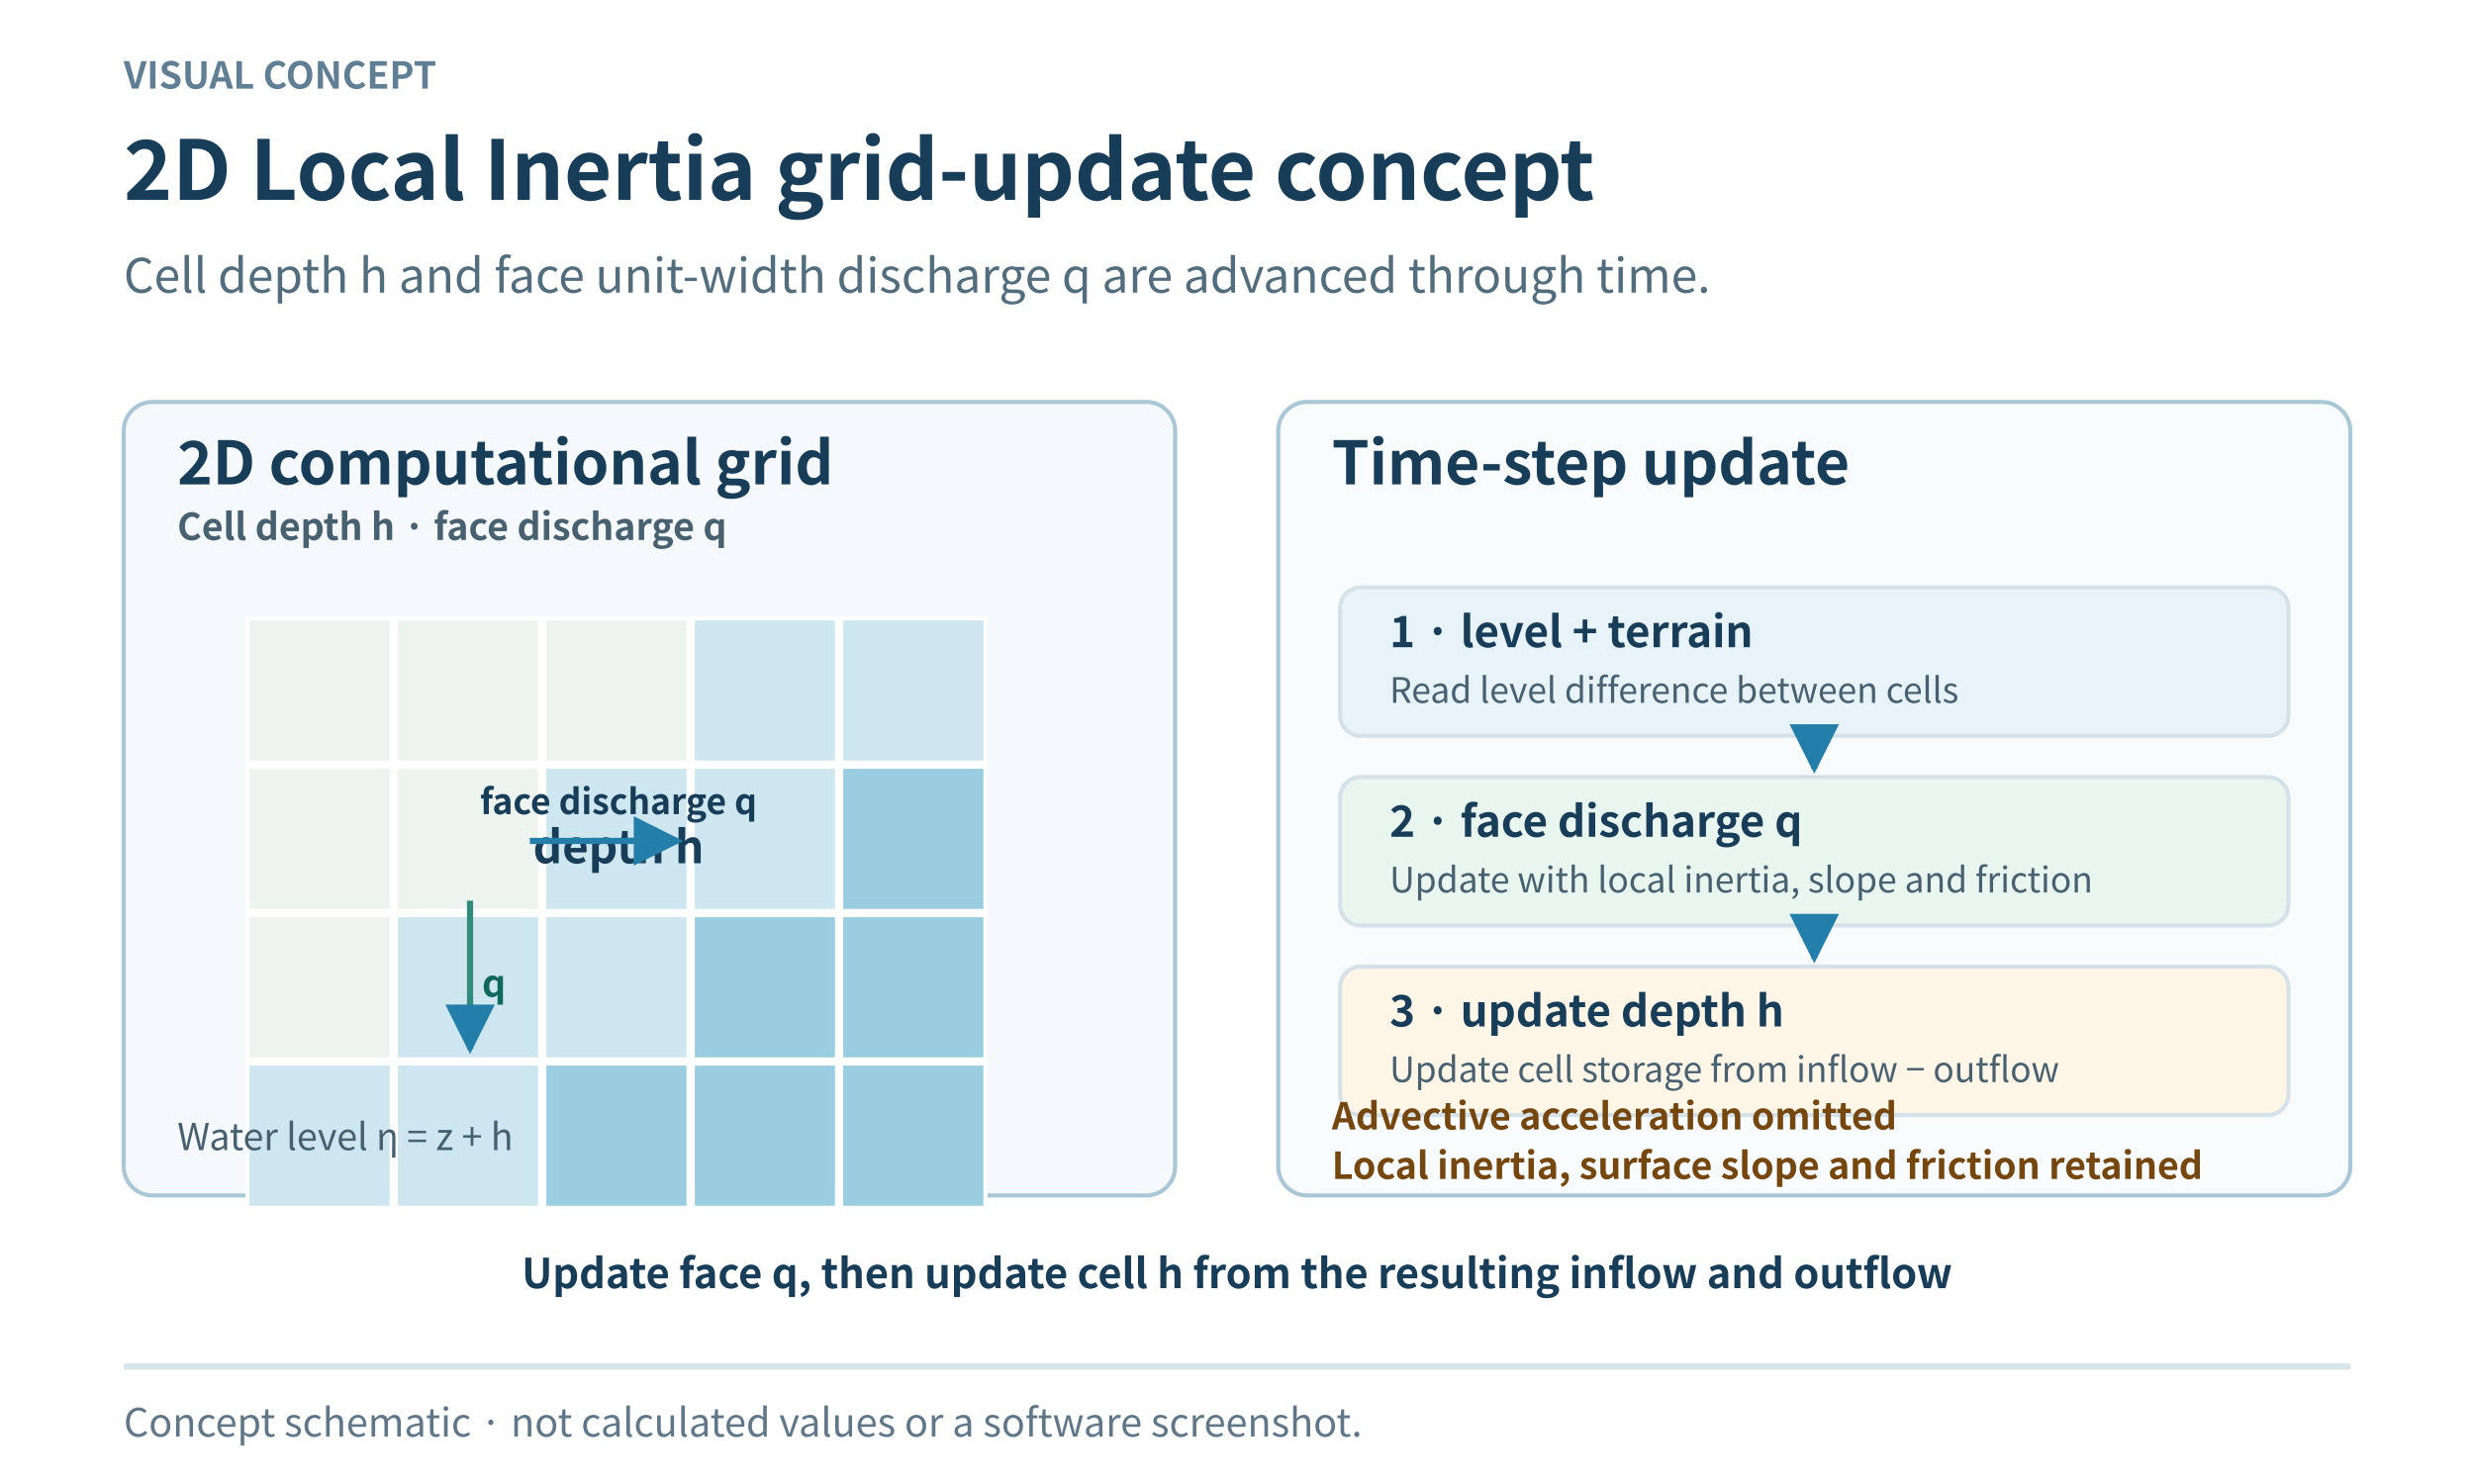
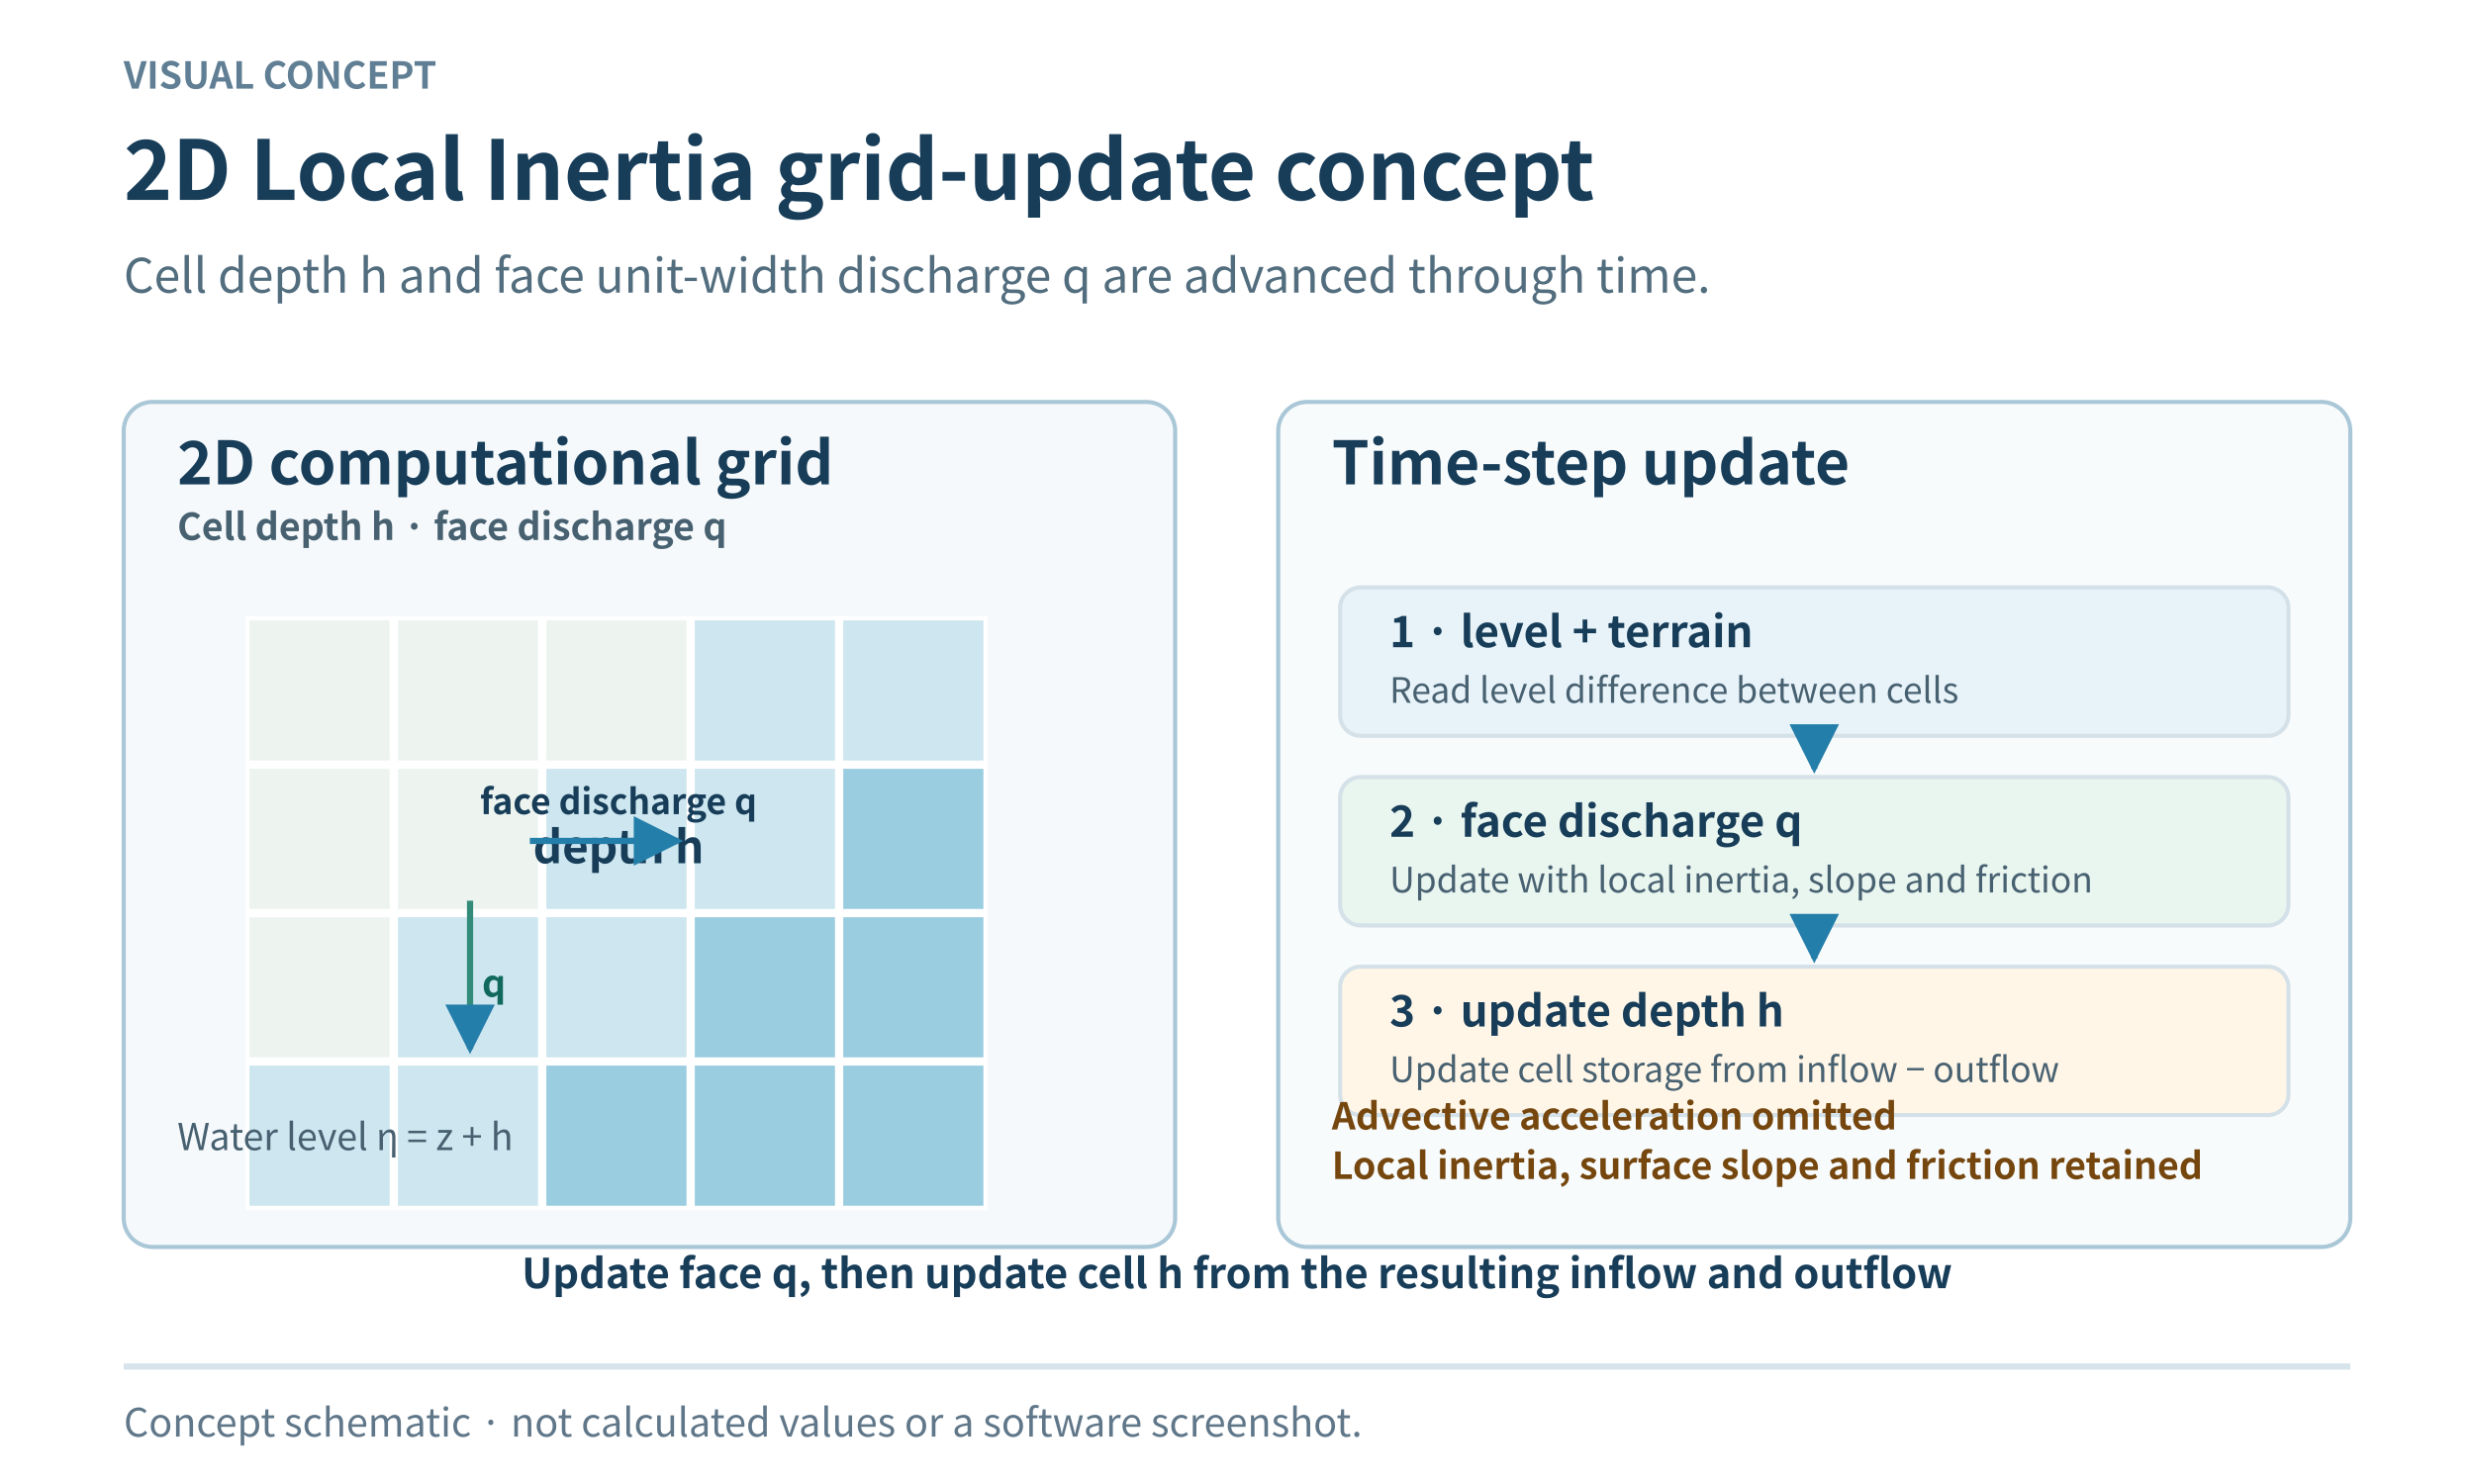
<svg xmlns="http://www.w3.org/2000/svg" width="1200" height="720" viewBox="0 0 1200 720" role="img" aria-labelledby="title desc">
  <defs>
    <marker id="arrow" viewBox="0 0 10 10" refX="9" refY="5" markerWidth="8" markerHeight="8" orient="auto-start-reverse">
      <path d="M0 0 10 5 0 10Z" fill="#247eaa" />
    </marker>
  </defs>
  <rect width="1200" height="720" fill="#fff" />
  <g font-family="Noto Sans CJK KR,Noto Sans KR,Malgun Gothic,Arial,sans-serif">
    <text x="60" y="43" font-size="18" font-weight="600" text-anchor="start" fill="#607f94">VISUAL CONCEPT</text>
    <text x="60" y="97" font-size="40" font-weight="700" text-anchor="start" fill="#173d59">2D Local Inertia grid-update concept</text>
    <text x="60" y="142" font-size="23" font-weight="400" text-anchor="start" fill="#526d7e">Cell depth h and face unit-width discharge q are advanced through time.</text>
-     <rect x="60" y="195" width="510" height="385" rx="14" fill="#f5f9fb" stroke="#aac7d7" stroke-width="2" />
+     <rect x="60" y="195" width="510" height="410" rx="14" fill="#f5f9fb" stroke="#aac7d7" stroke-width="2" />
    <text x="86" y="235" font-size="29" font-weight="700" text-anchor="start" fill="#173d59">2D computational grid</text>
    <text x="86" y="262" font-size="18" font-weight="600" text-anchor="start" fill="#486171">Cell depth h · face discharge q</text>
-     <rect x="120" y="300" width="70" height="70" rx="0" fill="#edf4ef" stroke="#fff" stroke-width="2" />
-     <rect x="192" y="300" width="70" height="70" rx="0" fill="#edf4ef" stroke="#fff" stroke-width="2" />
-     <rect x="264" y="300" width="70" height="70" rx="0" fill="#edf4ef" stroke="#fff" stroke-width="2" />
-     <rect x="336" y="300" width="70" height="70" rx="0" fill="#cde6ef" stroke="#fff" stroke-width="2" />
-     <rect x="408" y="300" width="70" height="70" rx="0" fill="#cde6ef" stroke="#fff" stroke-width="2" />
-     <rect x="120" y="372" width="70" height="70" rx="0" fill="#edf4ef" stroke="#fff" stroke-width="2" />
-     <rect x="192" y="372" width="70" height="70" rx="0" fill="#edf4ef" stroke="#fff" stroke-width="2" />
-     <rect x="264" y="372" width="70" height="70" rx="0" fill="#cde6ef" stroke="#fff" stroke-width="2" />
-     <rect x="336" y="372" width="70" height="70" rx="0" fill="#cde6ef" stroke="#fff" stroke-width="2" />
-     <rect x="408" y="372" width="70" height="70" rx="0" fill="#9bcde0" stroke="#fff" stroke-width="2" />
-     <rect x="120" y="444" width="70" height="70" rx="0" fill="#edf4ef" stroke="#fff" stroke-width="2" />
-     <rect x="192" y="444" width="70" height="70" rx="0" fill="#cde6ef" stroke="#fff" stroke-width="2" />
-     <rect x="264" y="444" width="70" height="70" rx="0" fill="#cde6ef" stroke="#fff" stroke-width="2" />
-     <rect x="336" y="444" width="70" height="70" rx="0" fill="#9bcde0" stroke="#fff" stroke-width="2" />
-     <rect x="408" y="444" width="70" height="70" rx="0" fill="#9bcde0" stroke="#fff" stroke-width="2" />
-     <rect x="120" y="516" width="70" height="70" rx="0" fill="#cde6ef" stroke="#fff" stroke-width="2" />
-     <rect x="192" y="516" width="70" height="70" rx="0" fill="#cde6ef" stroke="#fff" stroke-width="2" />
-     <rect x="264" y="516" width="70" height="70" rx="0" fill="#9bcde0" stroke="#fff" stroke-width="2" />
-     <rect x="336" y="516" width="70" height="70" rx="0" fill="#9bcde0" stroke="#fff" stroke-width="2" />
-     <rect x="408" y="516" width="70" height="70" rx="0" fill="#9bcde0" stroke="#fff" stroke-width="2" />
+     <path d="M120 300h70v70h-70Z" fill="#edf4ef" stroke="#fff" stroke-width="2" />
+     <path d="M192 300h70v70h-70Z" fill="#edf4ef" stroke="#fff" stroke-width="2" />
+     <path d="M264 300h70v70h-70Z" fill="#edf4ef" stroke="#fff" stroke-width="2" />
+     <path d="M336 300h70v70h-70Z" fill="#cde6ef" stroke="#fff" stroke-width="2" />
+     <path d="M408 300h70v70h-70Z" fill="#cde6ef" stroke="#fff" stroke-width="2" />
+     <path d="M120 372h70v70h-70Z" fill="#edf4ef" stroke="#fff" stroke-width="2" />
+     <path d="M192 372h70v70h-70Z" fill="#edf4ef" stroke="#fff" stroke-width="2" />
+     <path d="M264 372h70v70h-70Z" fill="#cde6ef" stroke="#fff" stroke-width="2" />
+     <path d="M336 372h70v70h-70Z" fill="#cde6ef" stroke="#fff" stroke-width="2" />
+     <path d="M408 372h70v70h-70Z" fill="#9bcde0" stroke="#fff" stroke-width="2" />
+     <path d="M120 444h70v70h-70Z" fill="#edf4ef" stroke="#fff" stroke-width="2" />
+     <path d="M192 444h70v70h-70Z" fill="#cde6ef" stroke="#fff" stroke-width="2" />
+     <path d="M264 444h70v70h-70Z" fill="#cde6ef" stroke="#fff" stroke-width="2" />
+     <path d="M336 444h70v70h-70Z" fill="#9bcde0" stroke="#fff" stroke-width="2" />
+     <path d="M408 444h70v70h-70Z" fill="#9bcde0" stroke="#fff" stroke-width="2" />
+     <path d="M120 516h70v70h-70Z" fill="#cde6ef" stroke="#fff" stroke-width="2" />
+     <path d="M192 516h70v70h-70Z" fill="#cde6ef" stroke="#fff" stroke-width="2" />
+     <path d="M264 516h70v70h-70Z" fill="#9bcde0" stroke="#fff" stroke-width="2" />
+     <path d="M336 516h70v70h-70Z" fill="#9bcde0" stroke="#fff" stroke-width="2" />
+     <path d="M408 516h70v70h-70Z" fill="#9bcde0" stroke="#fff" stroke-width="2" />
    <text x="300" y="418.8" font-size="22" font-weight="700" text-anchor="middle" fill="#173d59">depth h</text>
    <line x1="257" y1="408" x2="329" y2="408" stroke="#247eaa" stroke-width="3" marker-end="url(#arrow)" />
    <text x="300" y="395" font-size="17" font-weight="700" text-anchor="middle" fill="#173d59">face discharge q</text>
    <line x1="228" y1="437" x2="228" y2="509" stroke="#328c79" stroke-width="3" marker-end="url(#arrow)" />
    <text x="233.76" y="483.6" font-size="18" font-weight="700" text-anchor="start" fill="#11695d">q</text>
    <text x="86" y="558" font-size="18" font-weight="500" text-anchor="start" fill="#486171">Water level η = z + h</text>
-     <rect x="620" y="195" width="520" height="385" rx="14" fill="#f8fbfc" stroke="#aac7d7" stroke-width="2" />
+     <rect x="620" y="195" width="520" height="410" rx="14" fill="#f8fbfc" stroke="#aac7d7" stroke-width="2" />
    <text x="646" y="235" font-size="29" font-weight="700" text-anchor="start" fill="#173d59">Time-step update</text>
    <rect x="650" y="285" width="460" height="72" rx="10" fill="#e8f3f9" stroke="#d4e1e8" stroke-width="2" />
    <text x="674" y="314" font-size="21" font-weight="700" text-anchor="start" fill="#173d59">1 · level + terrain</text>
    <text x="674" y="341" font-size="17" font-weight="500" text-anchor="start" fill="#486171">Read level difference between cells</text>
    <path d="M880 361V373" fill="none" stroke="#247eaa" stroke-width="3" marker-end="url(#arrow)" />
    <rect x="650" y="377" width="460" height="72" rx="10" fill="#e9f5ef" stroke="#d4e1e8" stroke-width="2" />
    <text x="674" y="406" font-size="21" font-weight="700" text-anchor="start" fill="#173d59">2 · face discharge q</text>
    <text x="674" y="433" font-size="17" font-weight="500" text-anchor="start" fill="#486171">Update with local inertia, slope and friction</text>
    <path d="M880 453V465" fill="none" stroke="#247eaa" stroke-width="3" marker-end="url(#arrow)" />
    <rect x="650" y="469" width="460" height="72" rx="10" fill="#fff6e7" stroke="#d4e1e8" stroke-width="2" />
    <text x="674" y="498" font-size="21" font-weight="700" text-anchor="start" fill="#173d59">3 · update depth h</text>
    <text x="674" y="525" font-size="17" font-weight="500" text-anchor="start" fill="#486171">Update cell storage from inflow − outflow</text>
    <text x="646" y="548" font-size="18" font-weight="600" text-anchor="start" fill="#75470f">Advective acceleration omitted</text>
    <text x="646" y="572" font-size="18" font-weight="600" text-anchor="start" fill="#75470f">Local inertia, surface slope and friction retained</text>
    <text x="600" y="625" font-size="20" font-weight="600" text-anchor="middle" fill="#173d59">Update face q, then update cell h from the resulting inflow and outflow</text>
    <line x1="60" y1="663" x2="1140" y2="663" stroke="#d7e4ec" stroke-width="3" />
    <text x="60" y="697" font-size="19" font-weight="400" text-anchor="start" fill="#607789">Concept schematic · not calculated values or a software screenshot.</text>
  </g>
</svg>
